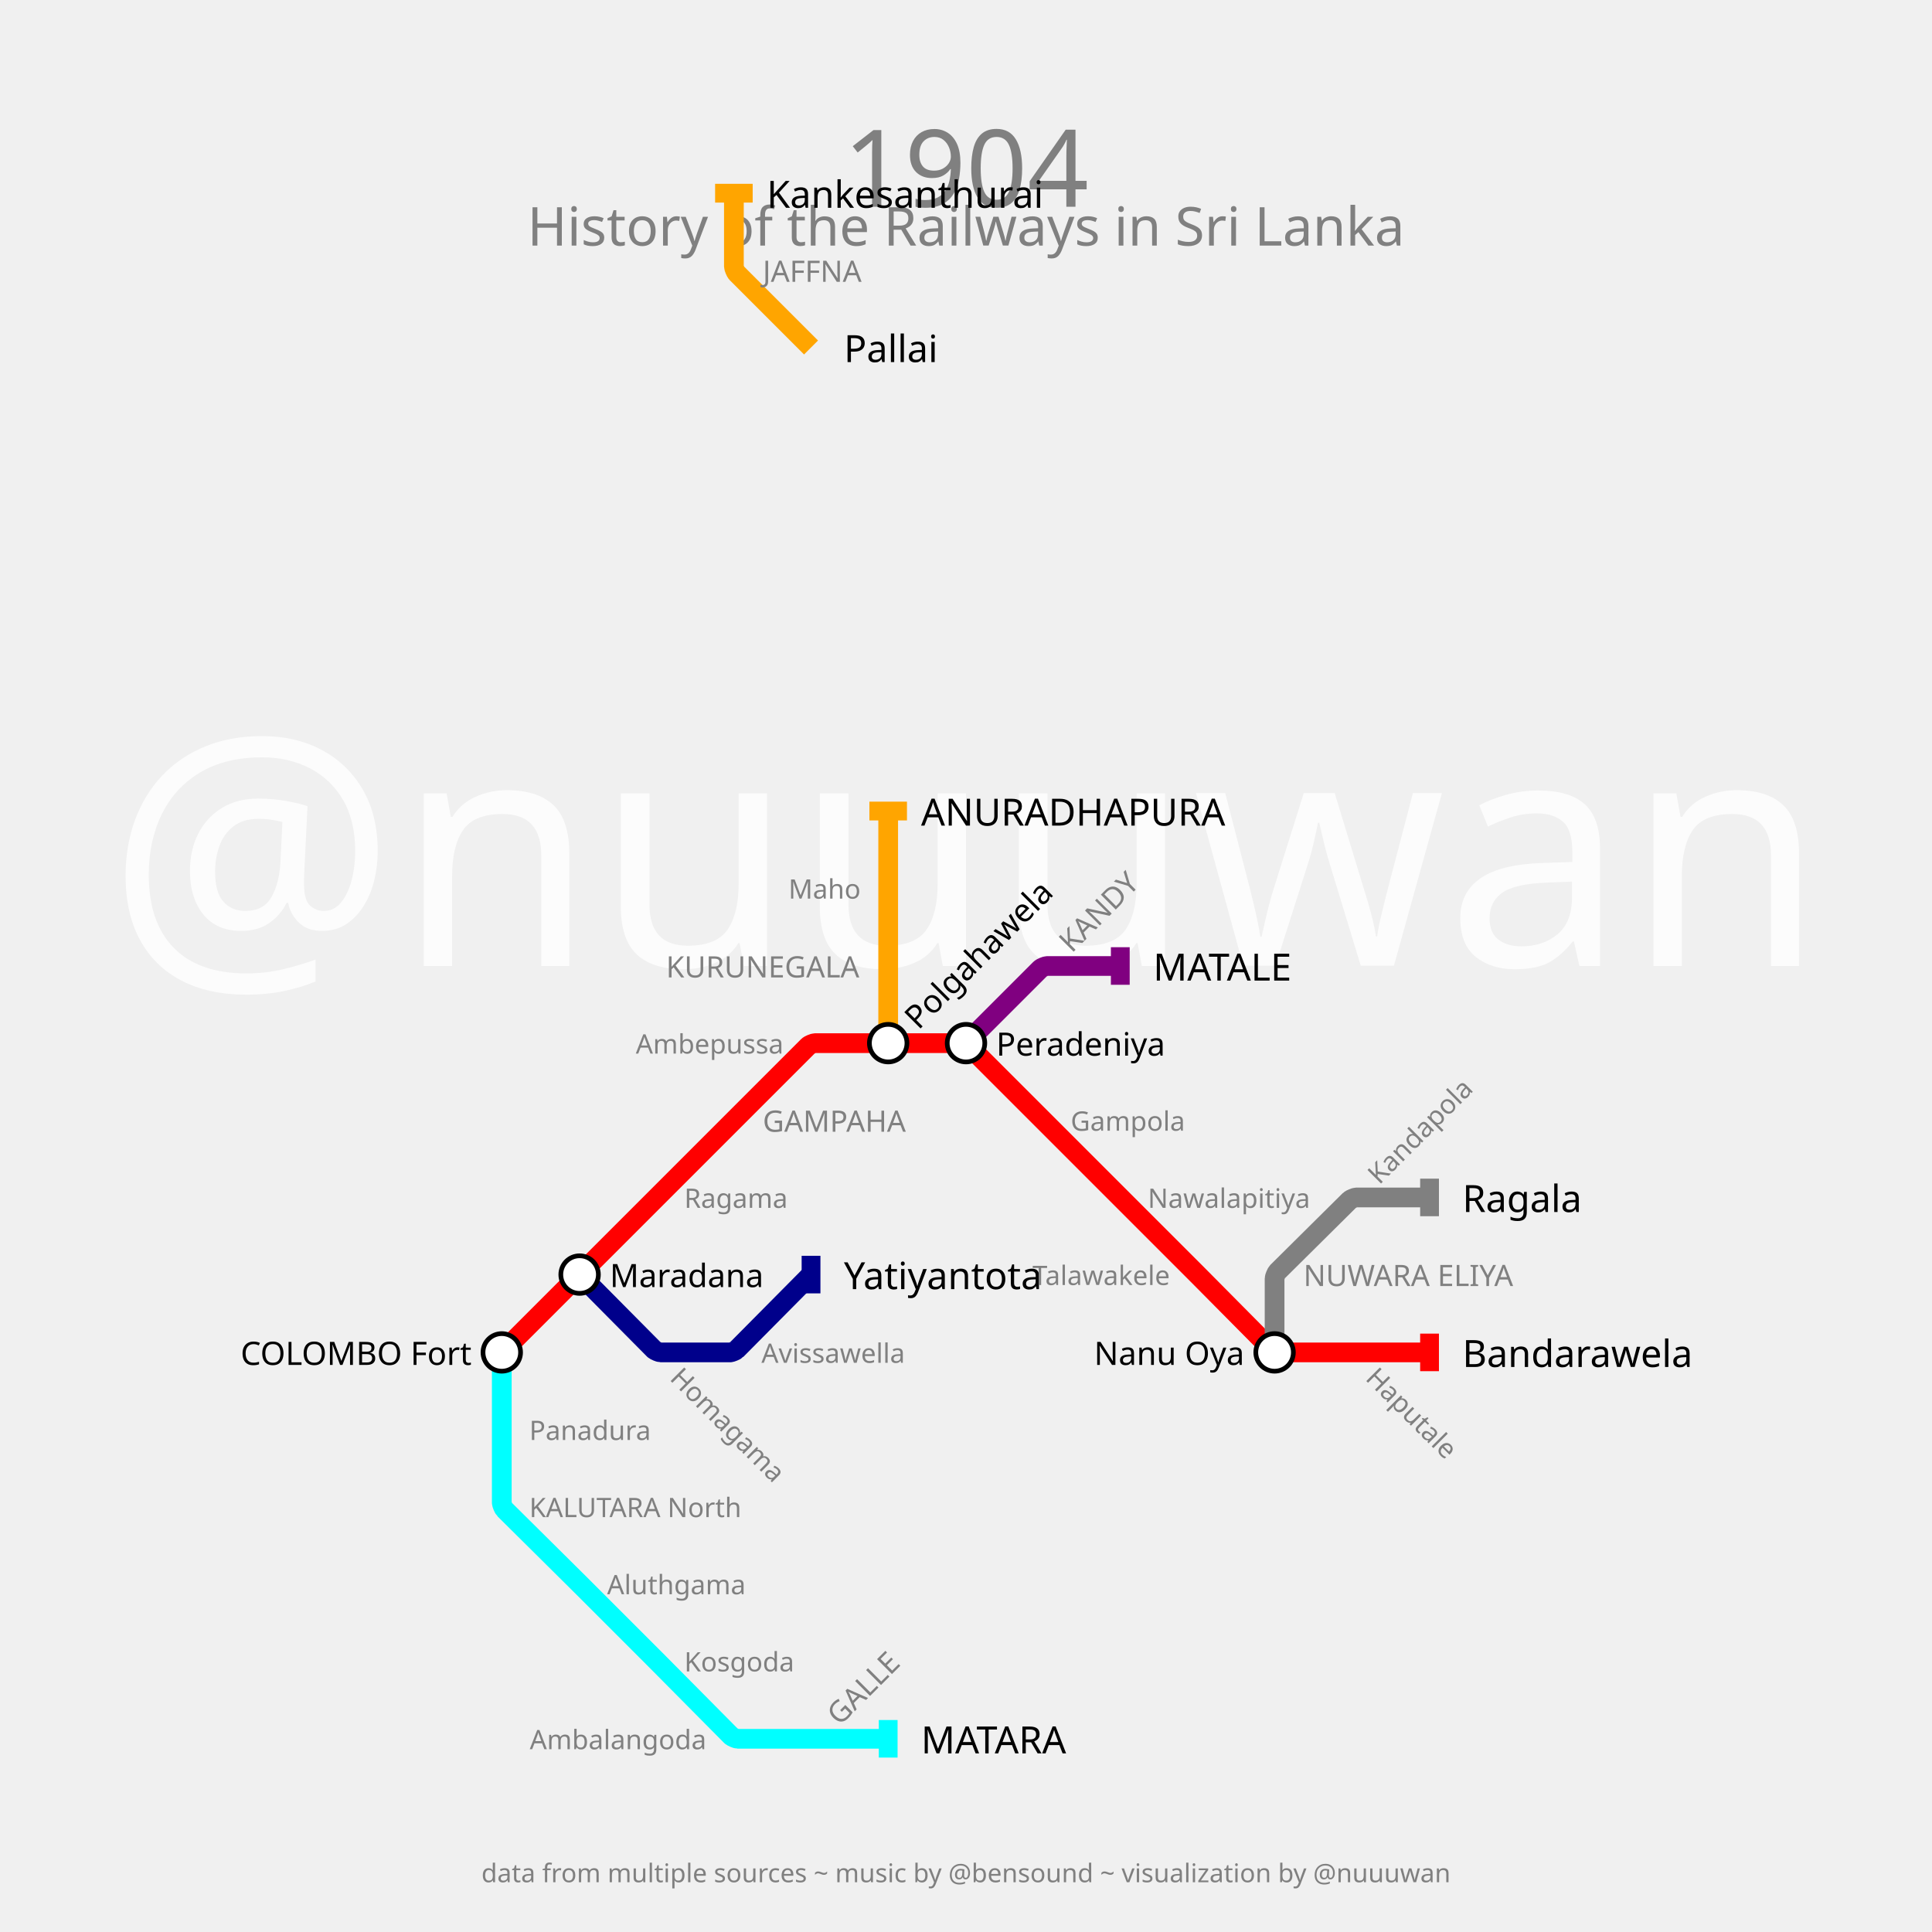
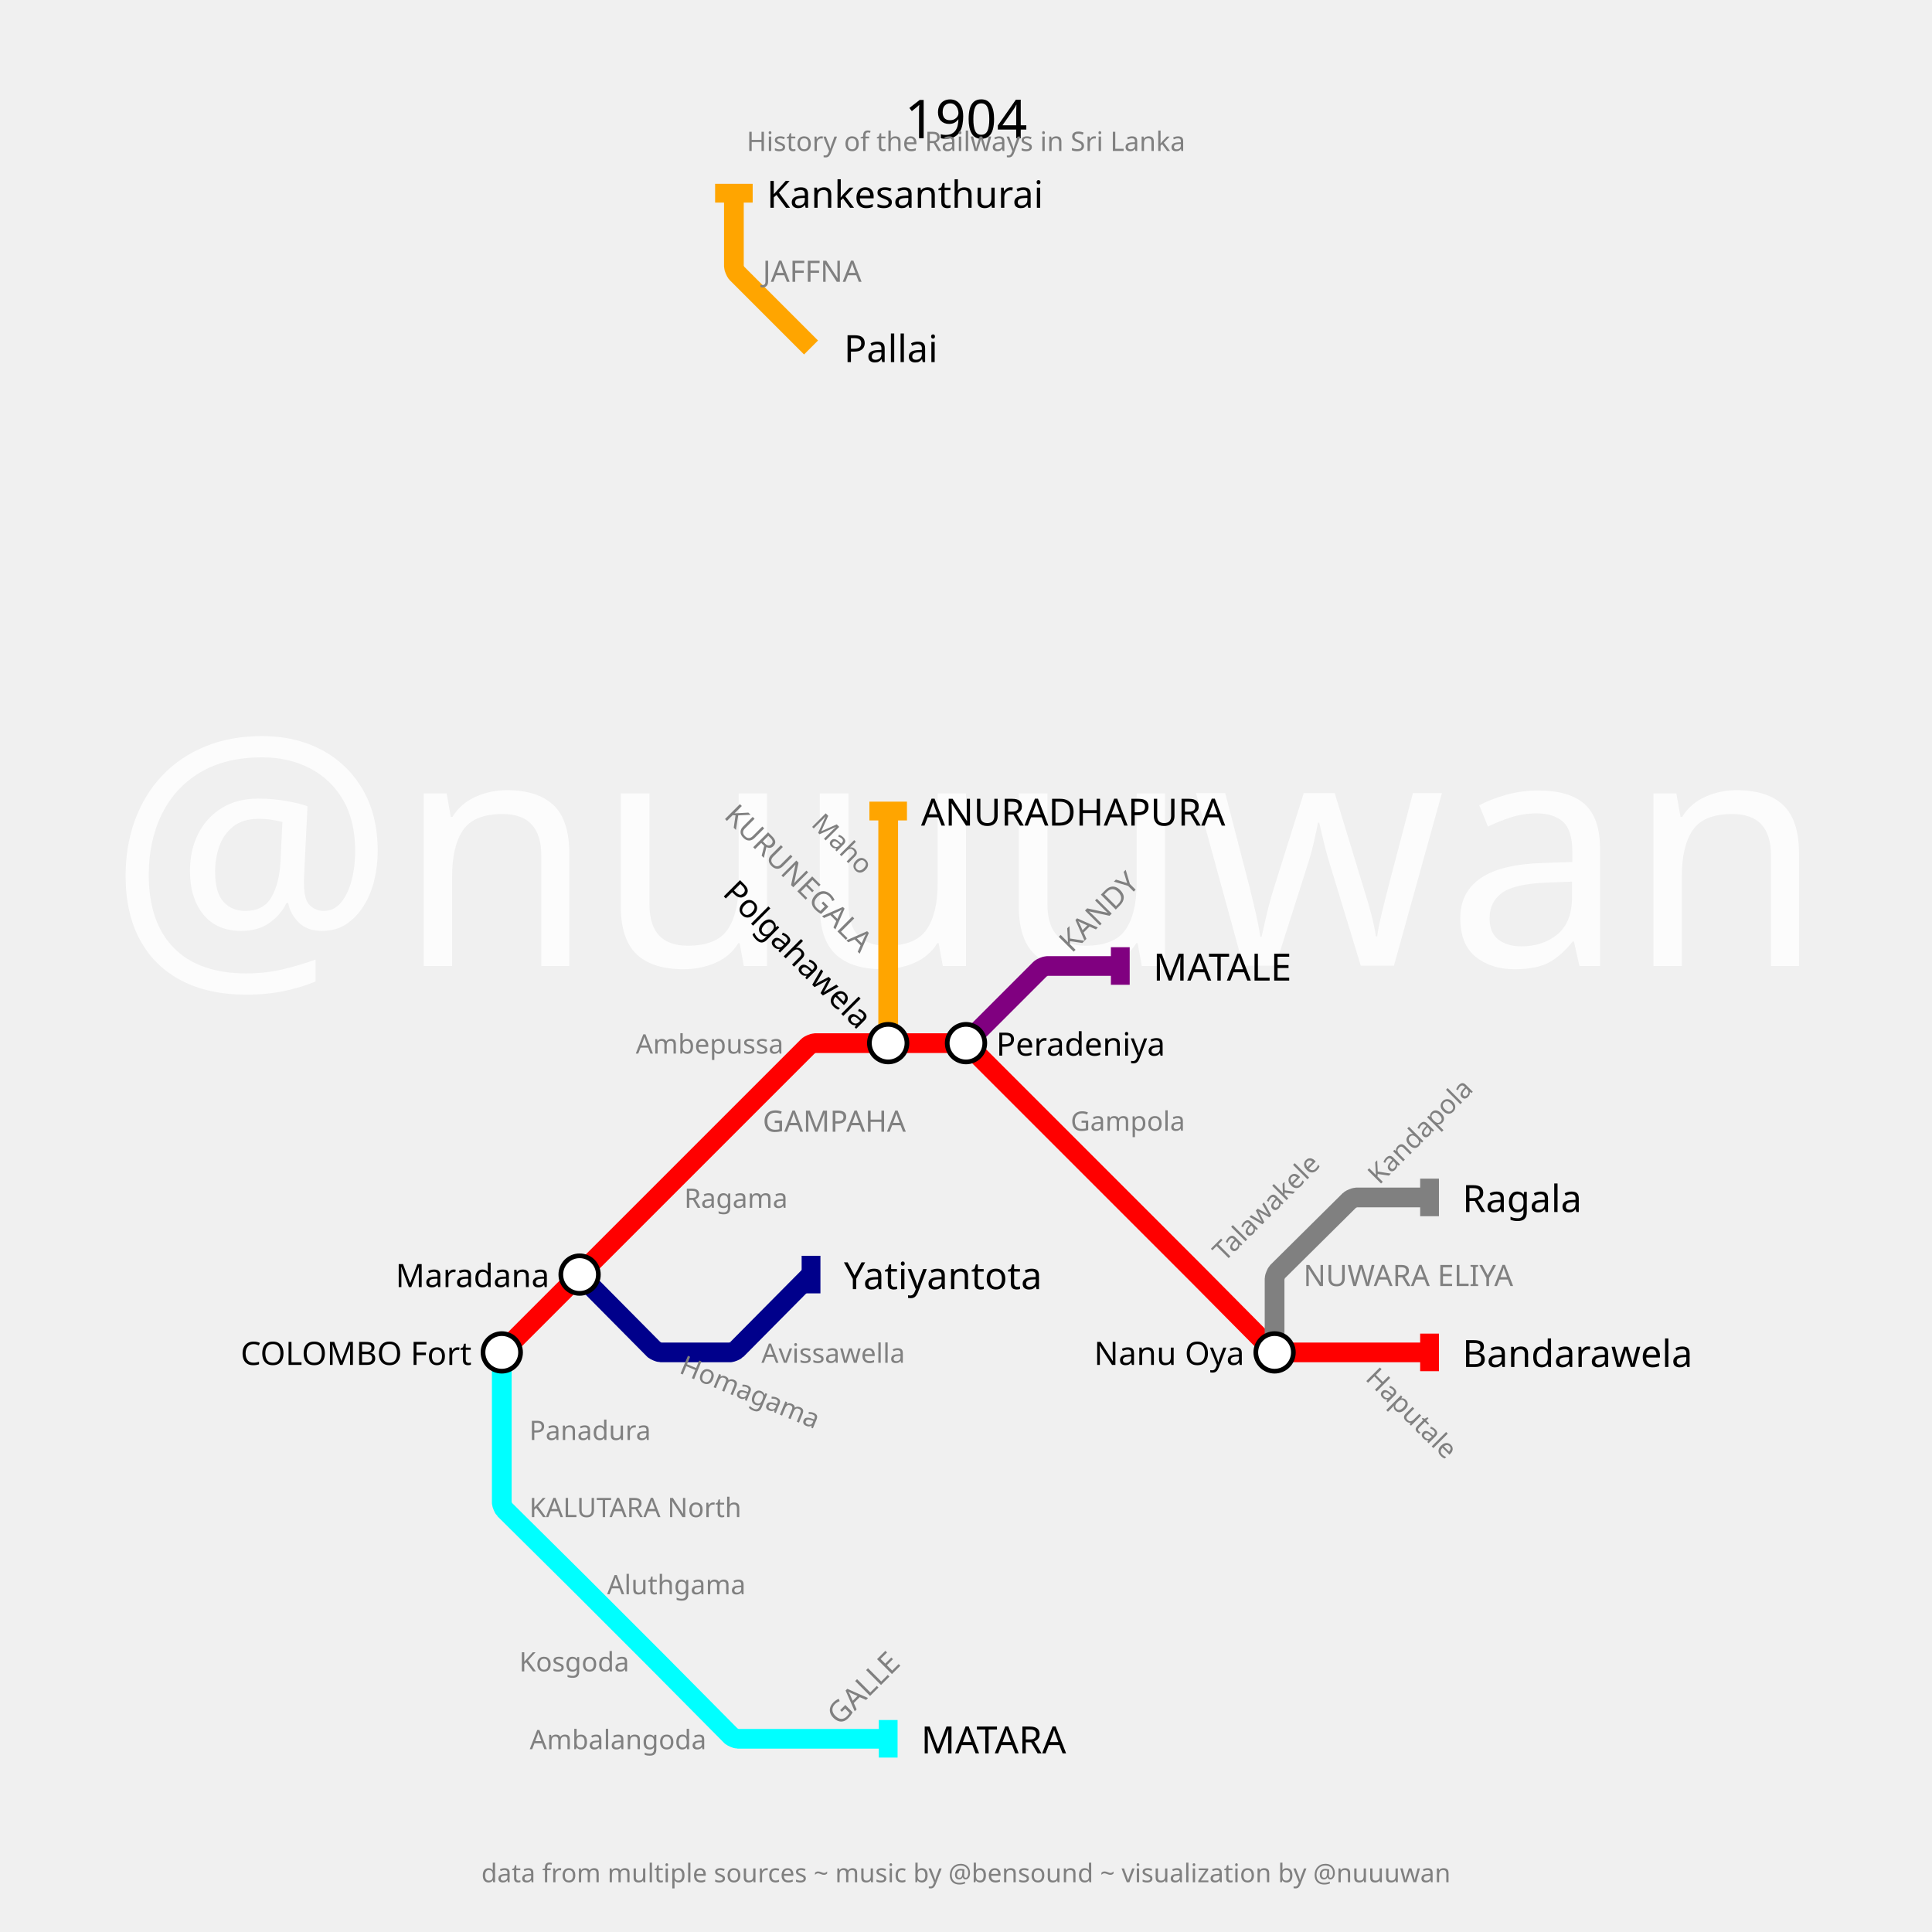
<svg xmlns="http://www.w3.org/2000/svg" width="2880" height="2880" padding="288">
  <text fill="#fcfcfc" stroke="none" font-size="480.0" font-family="p22" x="1440.0" y="1440.0" text-anchor="middle" dominant-baseline="center">@nuuuwan</text>
-   <text fill="gray" stroke="none" font-size="160" font-family="p22" x="1440.0" y="184.0" text-anchor="middle" dominant-baseline="hanging">1904</text>
-   <text fill="gray" stroke="none" font-size="80" font-family="p22" x="1440.0" y="304.0" text-anchor="middle" dominant-baseline="hanging">History of the Railways in Sri Lanka</text>
+   <text fill="black" stroke="none" font-size="80" font-family="p22" x="1440.0" y="144.0" text-anchor="middle" dominant-baseline="hanging">1904</text>
+   <text fill="gray" stroke="none" font-size="40" font-family="p22" x="1440.0" y="194.0" text-anchor="middle" dominant-baseline="hanging">History of the Railways in Sri Lanka</text>
  <text fill="gray" stroke="none" font-size="38.4" font-family="p22" x="1440.0" y="2776.0" text-anchor="middle" dominant-baseline="text-top">data from multiple sources ~ music by @bensound ~ visualization by @nuuuwan</text>
  <g>
    <path fill="none" stroke-width="29.4" stroke-opacity="1" d="M 748.0,2016.0 L 864.0,1900.0 L 979.0,1785.0 L 1094.0,1670.0 L 1204.934,1559.066 C 1206.289,1557.711 1212.833,1555.0 1214.75,1555.0 L 1324.0,1555.0 L 1434.2,1555.0 C 1436.133,1555.0 1442.734,1557.734 1444.101,1559.101 L 1555.0,1670.0 L 1670.0,1785.0 L 1779.25,1894.25 C 1781.167,1896.167 1788.817,1903.85 1790.725,1905.775 L 1895.917,2011.881 C 1897.278,2013.254 1903.867,2016.0 1905.8,2016.0 L 2016.0,2016.0 L 2131.0,2016.0" stroke="red" />
    <rect stroke="none" fill-opacity="1" x="2117" y="1988" width="28" height="56" fill="red" />
  </g>
  <g>
    <path fill="none" stroke-width="29.4" stroke-opacity="1" d="M 1440.0,1555.0 L 1550.934,1444.066 C 1552.289,1442.711 1558.833,1440.0 1560.75,1440.0 L 1670.0,1440.0" stroke="purple" />
    <rect stroke="none" fill-opacity="1" x="1656" y="1412" width="28" height="56" fill="purple" />
  </g>
  <g>
    <path fill="none" stroke-width="29.4" stroke-opacity="1" d="M 748.0,2016.0 L 748.0,2131.0 L 748.0,2240.25 C 748.0,2242.167 750.722,2248.699 752.083,2250.048 L 858.404,2355.452 C 860.269,2357.302 867.715,2364.715 869.572,2366.572 L 973.529,2470.529 C 975.352,2472.352 982.632,2479.663 984.448,2481.495 L 1089.952,2587.917 C 1091.301,2589.278 1097.833,2592.0 1099.75,2592.0 L 1209.0,2592.0 L 1324.0,2592.0" stroke="cyan" />
    <rect stroke="none" fill-opacity="1" x="1310" y="2564" width="28" height="56" fill="cyan" />
  </g>
  <g>
    <path fill="none" stroke-width="29.4" stroke-opacity="1" d="M 1324.0,1555.0 L 1324.0,1440.0 L 1324.0,1324.0 L 1324.0,1209.0" stroke="orange" />
    <rect stroke="none" fill-opacity="1" x="1296" y="1195" width="56" height="28" fill="orange" />
  </g>
  <g>
    <path fill="none" stroke-width="29.4" stroke-opacity="1" d="M 864.0,1900.0 L 974.952,2011.917 C 976.301,2013.278 982.833,2016.0 984.75,2016.0 L 1088.537,2016.0 C 1090.358,2016.0 1096.564,2013.414 1097.846,2012.121 L 1209.0,1900.0" stroke="darkblue" />
    <rect stroke="none" fill-opacity="1" x="1195" y="1872" width="28" height="56" fill="darkblue" />
  </g>
  <g>
    <path fill="none" stroke-width="29.4" stroke-opacity="1" d="M 1209.0,518.0 L 1098.066,407.066 C 1096.711,405.711 1094.0,399.167 1094.0,397.25 L 1094.0,288.0" stroke="orange" />
    <rect stroke="none" fill-opacity="1" x="1066" y="274" width="56" height="28" fill="orange" />
  </g>
  <g>
    <path fill="none" stroke-width="29.4" stroke-opacity="1" d="M 1900.0,2016.0 L 1900.0,1905.8 C 1900.0,1903.867 1902.746,1897.278 1904.119,1895.917 L 2011.917,1789.048 C 2013.278,1787.699 2019.833,1785.0 2021.75,1785.0 L 2131.0,1785.0" stroke="gray" />
    <rect stroke="none" fill-opacity="1" x="2117" y="1757" width="28" height="56" fill="gray" />
  </g>
  <g>
    <text fill="black" stroke="none" font-size="56.0" font-family="p22" font-weight="100" text-anchor="start" dominant-baseline="central" x="2180.0" y="2016" transform="translate(2131,2016) rotate(0) translate(-2131,-2016)">Bandarawela</text>
  </g>
  <g>
    <text fill="black" stroke="none" font-size="56.0" font-family="p22" font-weight="100" text-anchor="start" dominant-baseline="central" x="1719.0" y="1440" transform="translate(1670,1440) rotate(0) translate(-1670,-1440)">MATALE</text>
  </g>
  <g>
    <text fill="black" stroke="none" font-size="56.0" font-family="p22" font-weight="100" text-anchor="start" dominant-baseline="central" x="1373.0" y="2592" transform="translate(1324,2592) rotate(0) translate(-1324,-2592)">MATARA</text>
  </g>
  <g>
    <text fill="black" stroke="none" font-size="56.0" font-family="p22" font-weight="100" text-anchor="start" dominant-baseline="central" x="1373.0" y="1209" transform="translate(1324,1209) rotate(0) translate(-1324,-1209)">ANURADHAPURA</text>
  </g>
  <g>
    <text fill="black" stroke="none" font-size="56.0" font-family="p22" font-weight="100" text-anchor="start" dominant-baseline="central" x="1258.0" y="1900" transform="translate(1209,1900) rotate(0) translate(-1209,-1900)">Yatiyantota</text>
  </g>
  <g>
    <text fill="black" stroke="none" font-size="56.0" font-family="p22" font-weight="100" text-anchor="start" dominant-baseline="central" x="1258.0" y="518" transform="translate(1209,518) rotate(0) translate(-1209,-518)">Pallai</text>
  </g>
  <g>
    <text fill="black" stroke="none" font-size="56.0" font-family="p22" font-weight="100" text-anchor="start" dominant-baseline="central" x="1143.0" y="288" transform="translate(1094,288) rotate(0) translate(-1094,-288)">Kankesanthurai</text>
  </g>
  <g>
    <text fill="black" stroke="none" font-size="56.0" font-family="p22" font-weight="100" text-anchor="start" dominant-baseline="central" x="2180.0" y="1785" transform="translate(2131,1785) rotate(0) translate(-2131,-1785)">Ragala</text>
  </g>
  <g>
    <circle r="28" fill="white" stroke="black" stroke-width="7.0" cx="748" cy="2016" />
    <text fill="black" stroke="none" font-size="48.0" font-family="p22" font-weight="100" text-anchor="end" dominant-baseline="central" x="703.0" y="2016" transform="translate(748,2016) rotate(0) translate(-748,-2016)">COLOMBO Fort</text>
  </g>
  <g>
    <circle r="28" fill="white" stroke="black" stroke-width="7.0" cx="864" cy="1900" />
-     <text fill="black" stroke="none" font-size="48.0" font-family="p22" font-weight="100" text-anchor="start" dominant-baseline="central" x="909.0" y="1900" transform="translate(864,1900) rotate(0) translate(-864,-1900)">Maradana</text>
+     <text fill="black" stroke="none" font-size="48.0" font-family="p22" font-weight="100" text-anchor="end" dominant-baseline="central" x="819.0" y="1900" transform="translate(864,1900) rotate(0) translate(-864,-1900)">Maradana</text>
  </g>
  <g>
    <circle r="28" fill="white" stroke="black" stroke-width="7.0" cx="1324" cy="1555" />
-     <text fill="black" stroke="none" font-size="48.0" font-family="p22" font-weight="100" text-anchor="start" dominant-baseline="central" x="1369.0" y="1555" transform="translate(1324,1555) rotate(-45) translate(-1324,-1555)">Polgahawela</text>
+     <text fill="black" stroke="none" font-size="48.0" font-family="p22" font-weight="100" text-anchor="end" dominant-baseline="central" x="1279.0" y="1555" transform="translate(1324,1555) rotate(45) translate(-1324,-1555)">Polgahawela</text>
  </g>
  <g>
    <circle r="28" fill="white" stroke="black" stroke-width="7.0" cx="1440" cy="1555" />
    <text fill="black" stroke="none" font-size="48.0" font-family="p22" font-weight="100" text-anchor="start" dominant-baseline="central" x="1485.0" y="1555" transform="translate(1440,1555) rotate(0) translate(-1440,-1555)">Peradeniya</text>
  </g>
  <g>
    <circle r="28" fill="white" stroke="black" stroke-width="7.0" cx="1900" cy="2016" />
    <text fill="black" stroke="none" font-size="48.0" font-family="p22" font-weight="100" text-anchor="end" dominant-baseline="central" x="1855.0" y="2016" transform="translate(1900,2016) rotate(0) translate(-1900,-2016)">Nanu Oya</text>
  </g>
  <g>
    <text fill="gray" stroke="none" font-size="44.0" font-family="p22" font-weight="100" text-anchor="start" dominant-baseline="central" x="1137.0" y="1670" transform="translate(1094,1670) rotate(0) translate(-1094,-1670)">GAMPAHA</text>
  </g>
  <g>
    <text fill="gray" stroke="none" font-size="44.0" font-family="p22" font-weight="100" text-anchor="start" dominant-baseline="central" x="1598.0" y="1440" transform="translate(1555,1440) rotate(-45) translate(-1555,-1440)">KANDY</text>
  </g>
  <g>
    <text fill="gray" stroke="none" font-size="44.0" font-family="p22" font-weight="100" text-anchor="start" dominant-baseline="central" x="1252.0" y="2592" transform="translate(1209,2592) rotate(-45) translate(-1209,-2592)">GALLE</text>
  </g>
  <g>
-     <text fill="gray" stroke="none" font-size="44.0" font-family="p22" font-weight="100" text-anchor="end" dominant-baseline="central" x="1281.0" y="1440" transform="translate(1324,1440) rotate(0) translate(-1324,-1440)">KURUNEGALA</text>
+     <text fill="gray" stroke="none" font-size="44.0" font-family="p22" font-weight="100" text-anchor="end" dominant-baseline="central" x="1281.0" y="1440" transform="translate(1324,1440) rotate(45) translate(-1324,-1440)">KURUNEGALA</text>
  </g>
  <g>
    <text fill="gray" stroke="none" font-size="44.0" font-family="p22" font-weight="100" text-anchor="start" dominant-baseline="central" x="1137.0" y="403" transform="translate(1094,403) rotate(0) translate(-1094,-403)">JAFFNA</text>
  </g>
  <g>
    <text fill="gray" stroke="none" font-size="44.0" font-family="p22" font-weight="100" text-anchor="start" dominant-baseline="central" x="1943.0" y="1900" transform="translate(1900,1900) rotate(0) translate(-1900,-1900)">NUWARA ELIYA</text>
  </g>
  <g>
    <text fill="gray" stroke="none" font-size="40" font-family="p22" font-weight="100" text-anchor="start" dominant-baseline="central" x="1020.0" y="1785" transform="translate(979,1785) rotate(0) translate(-979,-1785)">Ragama</text>
  </g>
  <g>
    <text fill="gray" stroke="none" font-size="40" font-family="p22" font-weight="100" text-anchor="end" dominant-baseline="central" x="1168.0" y="1555" transform="translate(1209,1555) rotate(0) translate(-1209,-1555)">Ambepussa</text>
  </g>
  <g>
    <text fill="gray" stroke="none" font-size="40" font-family="p22" font-weight="100" text-anchor="start" dominant-baseline="central" x="1596.0" y="1670" transform="translate(1555,1670) rotate(0) translate(-1555,-1670)">Gampola</text>
  </g>
+   <g />
  <g>
-     <text fill="gray" stroke="none" font-size="40" font-family="p22" font-weight="100" text-anchor="start" dominant-baseline="central" x="1711.0" y="1785" transform="translate(1670,1785) rotate(0) translate(-1670,-1785)">Nawalapitiya</text>
-   </g>
-   <g>
-     <text fill="gray" stroke="none" font-size="40" font-family="p22" font-weight="100" text-anchor="end" dominant-baseline="central" x="1744.0" y="1900" transform="translate(1785,1900) rotate(0) translate(-1785,-1900)">Talawakele</text>
+     <text fill="gray" stroke="none" font-size="40" font-family="p22" font-weight="100" text-anchor="start" dominant-baseline="central" x="1826.0" y="1900" transform="translate(1785,1900) rotate(-45) translate(-1785,-1900)">Talawakele</text>
  </g>
  <g>
    <text fill="gray" stroke="none" font-size="40" font-family="p22" font-weight="100" text-anchor="start" dominant-baseline="central" x="2057.0" y="2016" transform="translate(2016,2016) rotate(-315) translate(-2016,-2016)">Haputale</text>
  </g>
  <g>
    <text fill="gray" stroke="none" font-size="40" font-family="p22" font-weight="100" text-anchor="start" dominant-baseline="central" x="789.0" y="2131" transform="translate(748,2131) rotate(0) translate(-748,-2131)">Panadura</text>
  </g>
  <g>
    <text fill="gray" stroke="none" font-size="40" font-family="p22" font-weight="100" text-anchor="start" dominant-baseline="central" x="789.0" y="2246" transform="translate(748,2246) rotate(0) translate(-748,-2246)">KALUTARA North</text>
  </g>
  <g>
    <text fill="gray" stroke="none" font-size="40" font-family="p22" font-weight="100" text-anchor="start" dominant-baseline="central" x="905.0" y="2361" transform="translate(864,2361) rotate(0) translate(-864,-2361)">Aluthgama</text>
  </g>
  <g>
-     <text fill="gray" stroke="none" font-size="40" font-family="p22" font-weight="100" text-anchor="start" dominant-baseline="central" x="1020.0" y="2476" transform="translate(979,2476) rotate(0) translate(-979,-2476)">Kosgoda</text>
+     <text fill="gray" stroke="none" font-size="40" font-family="p22" font-weight="100" text-anchor="end" dominant-baseline="central" x="938.0" y="2476" transform="translate(979,2476) rotate(0) translate(-979,-2476)">Kosgoda</text>
  </g>
  <g>
    <text fill="gray" stroke="none" font-size="40" font-family="p22" font-weight="100" text-anchor="end" dominant-baseline="central" x="1053.0" y="2592" transform="translate(1094,2592) rotate(0) translate(-1094,-2592)">Ambalangoda</text>
  </g>
  <g>
-     <text fill="gray" stroke="none" font-size="40" font-family="p22" font-weight="100" text-anchor="end" dominant-baseline="central" x="1283.0" y="1324" transform="translate(1324,1324) rotate(0) translate(-1324,-1324)">Maho</text>
+     <text fill="gray" stroke="none" font-size="40" font-family="p22" font-weight="100" text-anchor="end" dominant-baseline="central" x="1283.0" y="1324" transform="translate(1324,1324) rotate(45) translate(-1324,-1324)">Maho</text>
  </g>
  <g>
-     <text fill="gray" stroke="none" font-size="40" font-family="p22" font-weight="100" text-anchor="start" dominant-baseline="central" x="1020.0" y="2016" transform="translate(979,2016) rotate(-315) translate(-979,-2016)">Homagama</text>
+     <text fill="gray" stroke="none" font-size="40" font-family="p22" font-weight="100" text-anchor="start" dominant-baseline="central" x="1020.0" y="2016" transform="translate(979,2016) rotate(-337.5) translate(-979,-2016)">Homagama</text>
  </g>
  <g>
    <text fill="gray" stroke="none" font-size="40" font-family="p22" font-weight="100" text-anchor="start" dominant-baseline="central" x="1135.0" y="2016" transform="translate(1094,2016) rotate(0) translate(-1094,-2016)">Avissawella</text>
  </g>
  <g>
    <text fill="gray" stroke="none" font-size="40" font-family="p22" font-weight="100" text-anchor="start" dominant-baseline="central" x="2057.0" y="1785" transform="translate(2016,1785) rotate(-45) translate(-2016,-1785)">Kandapola</text>
  </g>
</svg>
